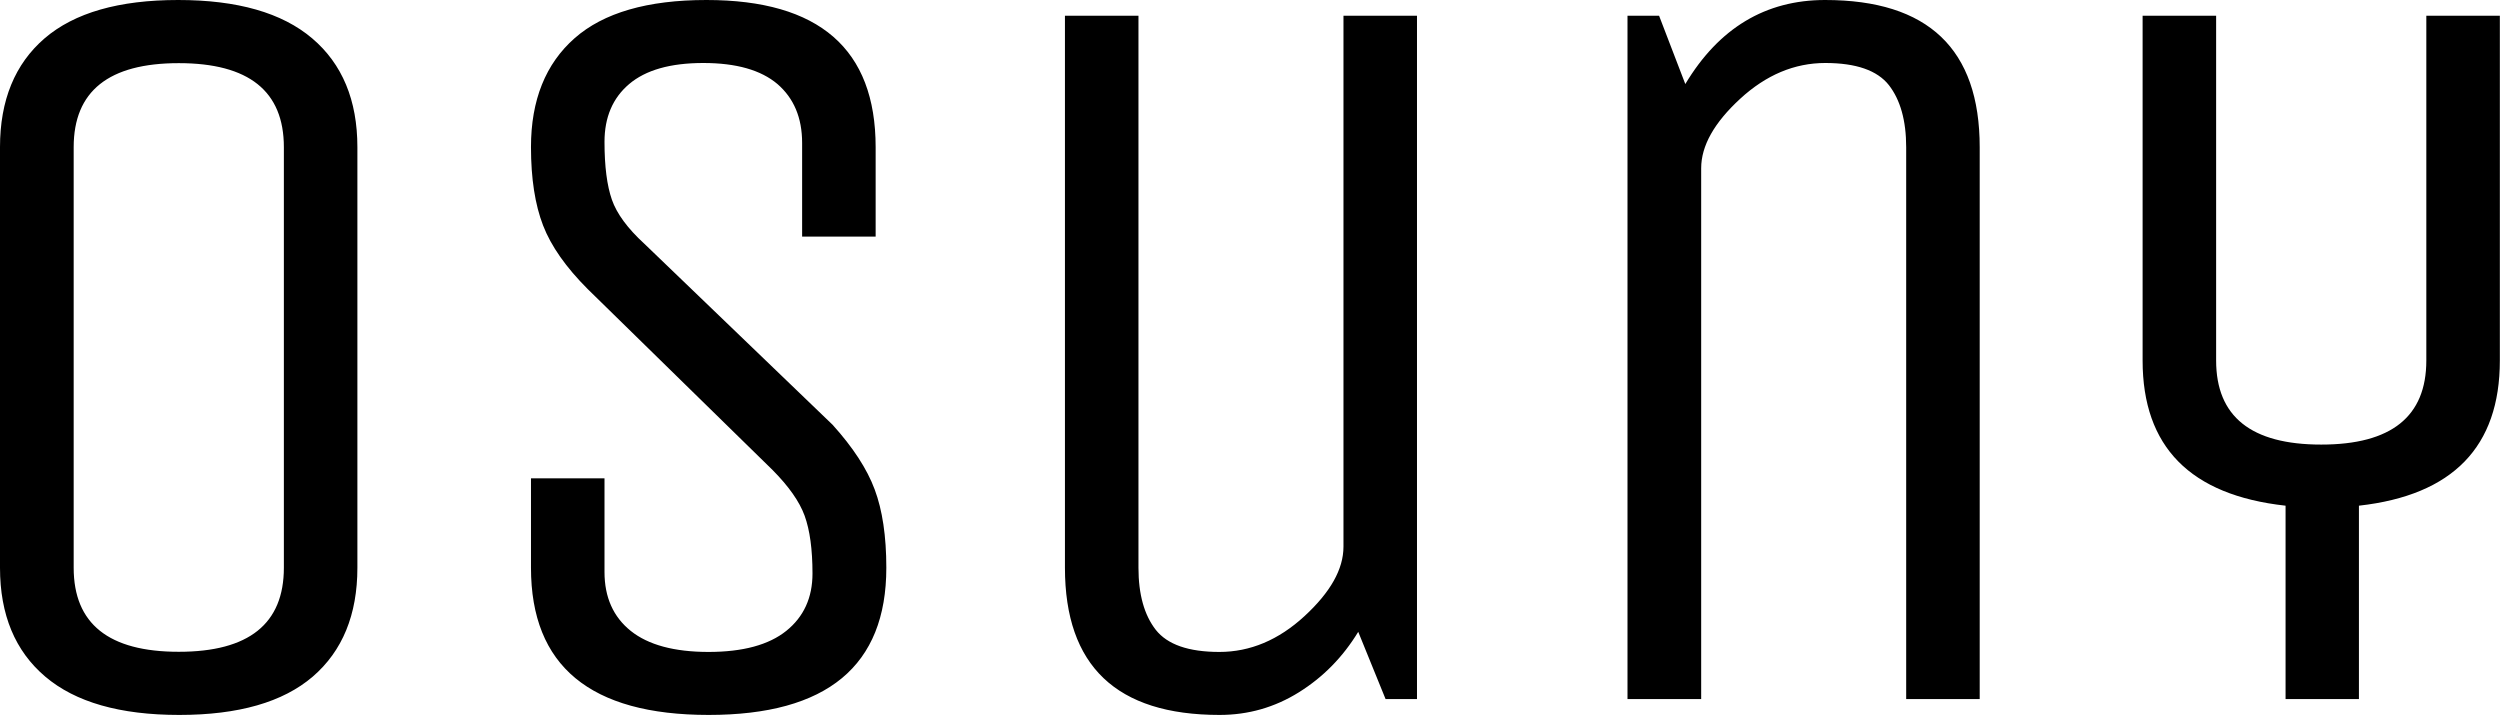
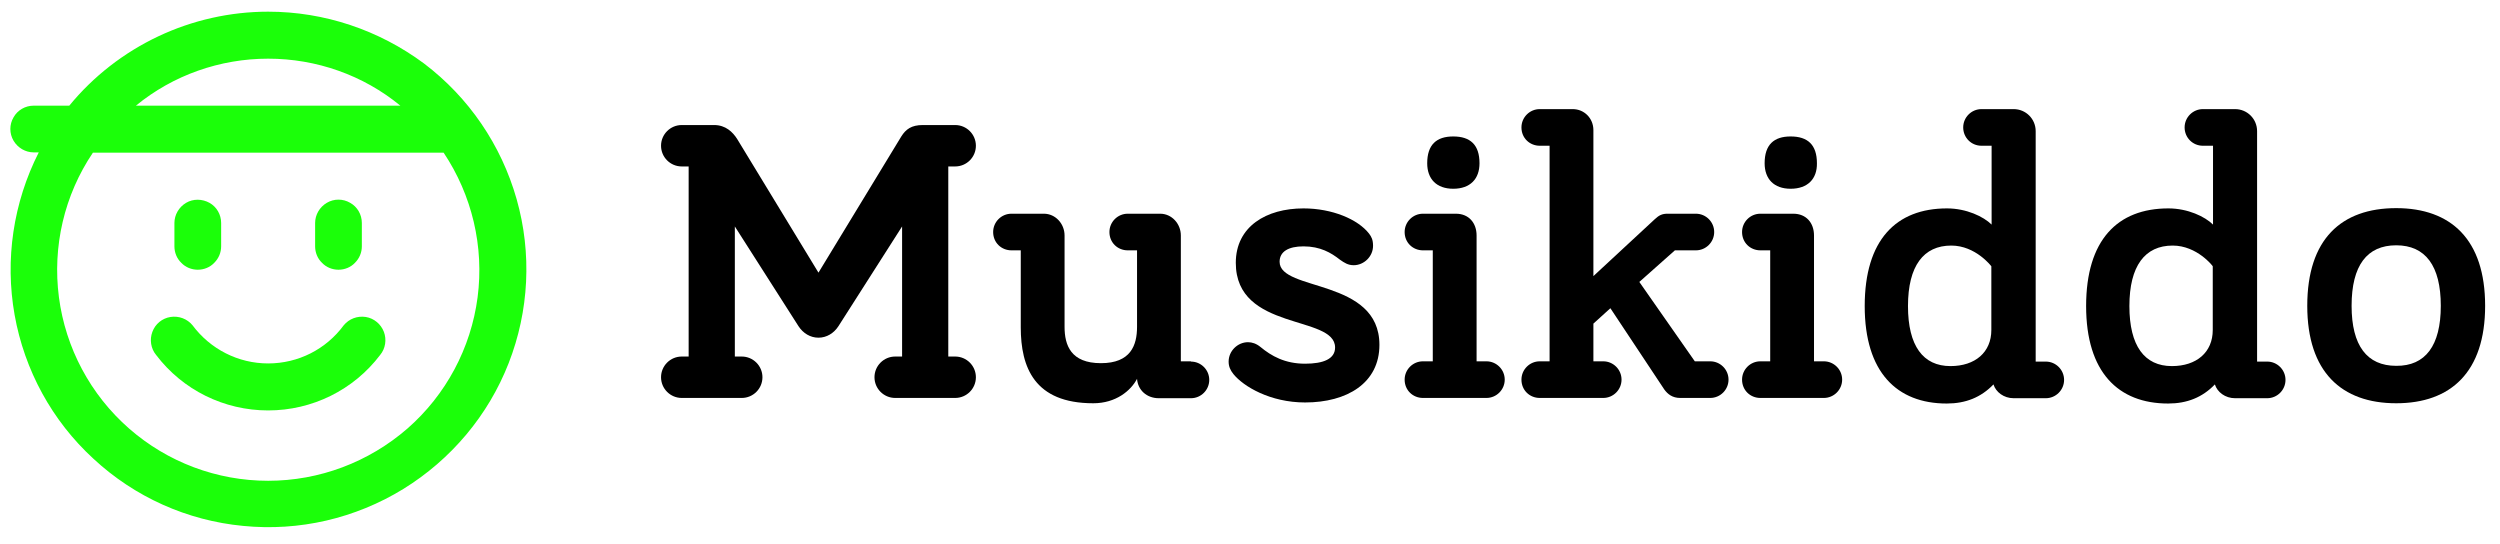
- <svg xmlns="http://www.w3.org/2000/svg" version="1.2" baseProfile="tiny" width="1591.4" height="455.1" overflow="visible" xml:space="preserve">
-   <switch>
-     <g>
-       <g fill="#000000">
-         <path d="M227.5 93.7v267.7c0 29.9-9.5 53-28.4 69.3-19 16.3-47.3 24.4-85 24.4S48 447 28.8 430.7C9.6 414.4 0 391.3 0 361.4V93.7c0-29.9 9.5-53 28.4-69.3C47.4 8.1 75.7 0 113.4 0s66.1 8.1 85.3 24.4c19.2 16.3 28.8 39.4 28.8 69.3zm-46.8 267.7V93.7c0-35.7-22.3-53.5-66.9-53.5-44.6 0-66.9 17.8-66.9 53.5v267.7c0 35.7 22.3 53.5 66.9 53.5 44.6 0 66.9-17.8 66.9-53.5zM564.2 361.4c0 62.5-37.7 93.7-113.1 93.7-75.4 0-113.1-31.2-113.1-93.7v-56.9h46.8v59.6c0 16.1 5.6 28.6 16.7 37.5 11.1 8.9 27.7 13.4 49.5 13.4 21.9 0 38.4-4.5 49.5-13.4 11.1-8.9 16.7-21.1 16.7-36.5 0-15.4-1.7-27.7-5-36.8-3.3-9.1-10.2-18.8-20.4-29.1L374.1 184c-13.8-13.8-23.3-27.3-28.4-40.5-5.1-13.2-7.7-29.8-7.7-49.9 0-29.9 9.3-53 27.8-69.3C384.2 8.1 412.2 0 449.7 0c71.8 0 107.7 31.2 107.7 93.7v56.9h-46.8V91c0-16.1-5.3-28.5-15.7-37.5-10.5-8.9-26.2-13.4-47.2-13.4-21 0-36.7 4.5-47.2 13.4s-15.7 21.2-15.7 36.8c0 15.6 1.6 27.9 4.7 36.8 3.1 8.9 10 18.3 20.7 28.1L530 270.4c12.9 14.3 21.9 28 26.8 41.2 4.9 13.1 7.4 29.7 7.4 49.8zM677.9 361.4V10h46.8v351.4c0 17 3.7 30.1 11 39.5 7.4 9.4 20.9 14.1 40.5 14.1s37.7-7.6 54.2-22.8c16.5-15.2 24.8-29.9 24.8-44.2V10H902v435h-20l-17.4-42.8c-9.8 16.1-22.4 28.9-37.8 38.5-15.4 9.6-32.2 14.4-50.5 14.4-65.6 0-98.4-31.2-98.4-93.7zM1082.8 445H1036V10h20.1l16.7 43.5c21.4-35.7 51.1-53.5 89-53.5 65.6 0 98.4 31.2 98.4 93.7V445h-46.8V93.7c0-16.9-3.7-30.1-11-39.5-7.4-9.4-20.9-14.1-40.5-14.1s-37.7 7.6-54.2 22.8c-16.5 15.2-24.8 29.9-24.8 44.2V445zM1501.7 445h-46.8V321.9c-60.7-6.7-91-37.5-91-92.4V10h46.8v219.5c0 35.7 22.3 53.5 66.9 53.5 44.6 0 66.9-17.8 66.9-53.5V10h46.8v219.5c0 54.9-29.9 85.7-89.7 92.4V445z" />
-       </g>
-     </g>
-   </switch>
+ <svg xmlns="http://www.w3.org/2000/svg" overflow="visible" baseProfile="tiny" version="1.2" viewBox="0 0 941.7 204.6" xml:space="preserve">
+   <path d="m308.3 127.2c-3.1 0-5.8-1.7-7.5-4.3l-24-37.6v49h2.6c4.3 0 7.8 3.5 7.8 7.8s-3.5 7.8-7.8 7.8h-22.6c-4.3 0-7.8-3.5-7.8-7.8s3.5-7.8 7.8-7.8h2.6v-71.6h-2.6c-4.3 0-7.8-3.5-7.8-7.8s3.5-7.8 7.8-7.8h12.2c4.3 0 7 2.6 8.7 5.3l30.6 50.3 31.2-51.3c1.7-2.7 3.8-4.3 8.1-4.3h12.2c4.3 0 7.8 3.5 7.8 7.8s-3.5 7.8-7.8 7.8h-2.6v71.6h2.6c4.3 0 7.8 3.5 7.8 7.8s-3.5 7.8-7.8 7.8h-22.6c-4.3 0-7.8-3.5-7.8-7.8s3.5-7.8 7.8-7.8h2.6v-49l-24 37.6c-1.7 2.6-4.4 4.3-7.5 4.3z" />
+   <path d="m448.6 136.2c3.8 0 6.9 3.1 6.9 6.9s-3.1 6.9-6.9 6.9h-12.1c-4.6 0-7.9-3.1-8.2-7.3-2.3 4.4-7.9 9.2-16.5 9.2-22.2 0-27.3-13.6-27.3-28.6v-29h-3.5c-3.8 0-6.9-2.9-6.9-6.9 0-3.8 3.1-6.9 6.9-6.9h12.2c4.4 0 7.8 3.8 7.8 8.2v34.4c0 7 2.4 13.7 13.7 13.7 11.2 0 13.6-6.7 13.6-13.7v-28.8h-3.5c-3.8 0-6.9-2.9-6.9-6.9 0-3.8 3.1-6.9 6.9-6.9h12.2c4.4 0 7.8 3.8 7.8 8.2v47.4h3.8z" />
+   <path d="m491 92.8c-5.7 0-9 2-9 5.8 0 11.3 37.6 6.1 37.6 31.3 0 14.4-12.2 21.7-28 21.7-13.1 0-23.2-6-27-10.7-1.2-1.5-1.8-2.9-1.8-4.7 0-4 3.4-7.3 7.3-7.3 1.5 0 3.1 0.5 4.7 1.8 4.1 3.4 9.2 6.3 16.8 6.3 6.9 0 11.3-1.8 11.3-6.1 0-12.4-37.4-6-37.4-31.9 0-13.7 11.5-20.5 25.5-20.5 10.8 0 20.5 4.1 24.7 9.5 0.9 1.2 1.5 2.3 1.5 4.6 0 4-3.4 7.3-7.3 7.3-2.1 0-3.5-0.9-5.2-2.1-3.3-2.6-7.4-5-13.7-5z" />
+   <path d="m536 149.9c-3.8 0-6.9-2.9-6.9-6.9 0-3.8 3.1-6.9 6.9-6.9h3.7v-41.8h-3.7c-3.8 0-6.9-2.9-6.9-6.9 0-3.8 3.1-6.9 6.9-6.9h12.4c4.9 0 7.8 3.5 7.8 8.2v47.4h3.7c3.8 0 6.9 3.1 6.9 6.9s-3.1 6.9-6.9 6.9h-23.9zm11.4-78.8c-6.3 0-9.8-3.7-9.8-9.6 0-7 3.5-10.1 9.8-10.1 6.4 0 9.9 3.1 9.9 10.1 0 5.9-3.5 9.6-9.9 9.6z" />
+   <path d="m580 149.9c-3.8 0-6.9-2.9-6.9-6.9 0-3.8 3.1-6.9 6.9-6.9h3.7v-81.2h-3.7c-3.8 0-6.9-2.9-6.9-6.9 0-3.8 3.1-6.9 6.9-6.9h12.4c4.4 0 7.8 3.5 7.8 7.9v55l23.2-21.5c1.5-1.4 2.7-2 4.7-2h10.7c3.8 0 6.9 3.1 6.9 6.9s-3.1 6.9-6.9 6.9h-7.9l-13.4 11.9 20.9 29.9h5.8c3.8 0 6.9 3.1 6.9 6.9s-3.1 6.9-6.9 6.9h-11.3c-2.9 0-4.7-1.4-6-3.2l-20.3-30.6-6.4 5.8v14.2h3.7c3.8 0 6.9 3.1 6.9 6.9s-3.1 6.9-6.9 6.9h-23.9z" />
+   <path d="m663.1 149.9c-3.8 0-6.9-2.9-6.9-6.9 0-3.8 3.1-6.9 6.9-6.9h3.7v-41.8h-3.7c-3.8 0-6.9-2.9-6.9-6.9 0-3.8 3.1-6.9 6.9-6.9h12.4c4.9 0 7.8 3.5 7.8 8.2v47.4h3.7c3.8 0 6.9 3.1 6.9 6.9s-3.1 6.9-6.9 6.9h-23.9zm11.4-78.8c-6.3 0-9.8-3.7-9.8-9.6 0-7 3.5-10.1 9.8-10.1 6.4 0 9.9 3.1 9.9 10.1 0.1 5.9-3.5 9.6-9.9 9.6z" />
+   <path d="m739.5 48c0-3.8 3.1-6.9 6.9-6.9h12.1c4.6 0 8.3 3.7 8.3 8.3v86.8h3.8c3.8 0 6.9 3.1 6.9 6.9s-3.1 6.9-6.9 6.9h-12.1c-3.7 0-6.7-2.3-7.6-5.2-4.7 4.9-10.5 7.2-17.6 7.2-18.8 0-30.9-11.8-30.9-36.7s11.8-36.8 31-36.8c7.3 0 13.8 3.1 16.8 6.1v-29.7h-3.8c-3.9 0-6.9-3.1-6.9-6.9zm-4.5 44.5c-10.4 0-16.3 7.6-16.3 22.8 0 15 5.7 22.6 16 22.6 9.3 0 15.4-5.2 15.4-13.6v-24s-5.9-7.8-15.1-7.8z" />
+   <path d="m822.9 48c0-3.8 3.1-6.9 6.9-6.9h12.1c4.6 0 8.3 3.7 8.3 8.3v86.8h3.8c3.8 0 6.9 3.1 6.9 6.9s-3.1 6.9-6.9 6.9h-12.1c-3.7 0-6.7-2.3-7.6-5.2-4.7 4.9-10.5 7.2-17.6 7.2-18.8 0-30.9-11.8-30.9-36.7s11.8-36.8 31-36.8c7.3 0 13.8 3.1 16.8 6.1v-29.7h-3.8c-3.9 0-6.9-3.1-6.9-6.9zm-4.5 44.5c-10.4 0-16.3 7.6-16.3 22.8 0 15 5.7 22.6 16 22.6 9.3 0 15.4-5.2 15.4-13.6v-24c0.1 0-5.9-7.8-15.1-7.8z" />
+   <path d="m902.6 151.9c-20.6 0-33.5-11.8-33.5-36.7 0-25.1 12.8-36.8 33.5-36.8 20.6 0 33.5 11.8 33.5 36.8 0 24.9-12.9 36.7-33.5 36.7zm16.8-36.7c0-15.1-5.8-22.8-16.8-22.8s-16.8 7.6-16.8 22.8c0 15 5.8 22.6 16.8 22.6 11 0.1 16.8-7.6 16.8-22.6z" />
+   <g fill="#1BFF09">
+     <path d="m129.5 122.5c-6.7 9.1-17.2 14.4-28.5 14.4s-21.8-5.4-28.5-14.4c-2-2.4-5.1-3.6-8.3-3.1-3.1 0.5-5.7 2.6-6.8 5.6-1.1 2.9-0.6 6.3 1.4 8.7 10 13.2 25.6 20.9 42.2 20.9s32.2-7.7 42.2-20.9c2-2.4 2.5-5.8 1.4-8.7s-3.7-5.1-6.8-5.6c-3.2-0.5-6.3 0.7-8.3 3.1z" />
+     <path d="m74.5 101.6c2.3 0 4.6-0.9 6.2-2.6 1.7-1.7 2.6-3.9 2.6-6.2v-8.8c0-3.2-1.7-6.1-4.4-7.6s-6.1-1.6-8.8 0-4.4 4.5-4.4 7.6v8.8c0 2.3 0.9 4.6 2.6 6.2 1.6 1.7 3.9 2.6 6.2 2.6z" />
+     <path d="m127.5 101.6c2.3 0 4.6-0.9 6.2-2.6 1.7-1.7 2.6-3.9 2.6-6.2v-8.8c0-3.2-1.7-6.1-4.4-7.6-2.7-1.6-6.1-1.6-8.8 0s-4.4 4.5-4.4 7.6v8.8c0 2.3 0.9 4.6 2.6 6.2 1.6 1.7 3.9 2.6 6.2 2.6z" />
+     <path d="m101 4.4c-14.3 0-28.5 3.2-41.4 9.3s-24.4 15-33.5 26.1h-13.4c-3.2 0-6.1 1.7-7.6 4.4-1.6 2.7-1.6 6.1 0 8.8s4.5 4.4 7.6 4.4h1.9c-9.6 18.9-12.8 40.4-9.1 61.2s14.1 39.9 29.7 54.2c15.5 14.4 35.3 23.3 56.4 25.3 21.1 2.1 42.2-2.8 60.3-13.9 18-11.1 32-27.7 39.7-47.4s8.8-41.4 3-61.8-18-38.3-34.9-51.1c-17-12.6-37.5-19.5-58.7-19.5zm0 17.7c18.2 0 35.8 6.2 49.8 17.7h-99.6c14-11.5 31.7-17.7 49.8-17.7zm0 159c-19.3 0-37.9-7-52.4-19.7s-23.9-30.3-26.4-49.4 2-38.5 12.8-54.5h132.1c10.7 16 15.3 35.4 12.8 54.5s-11.9 36.7-26.4 49.4c-14.6 12.7-33.2 19.7-52.5 19.7z" />
+   </g>
</svg>
